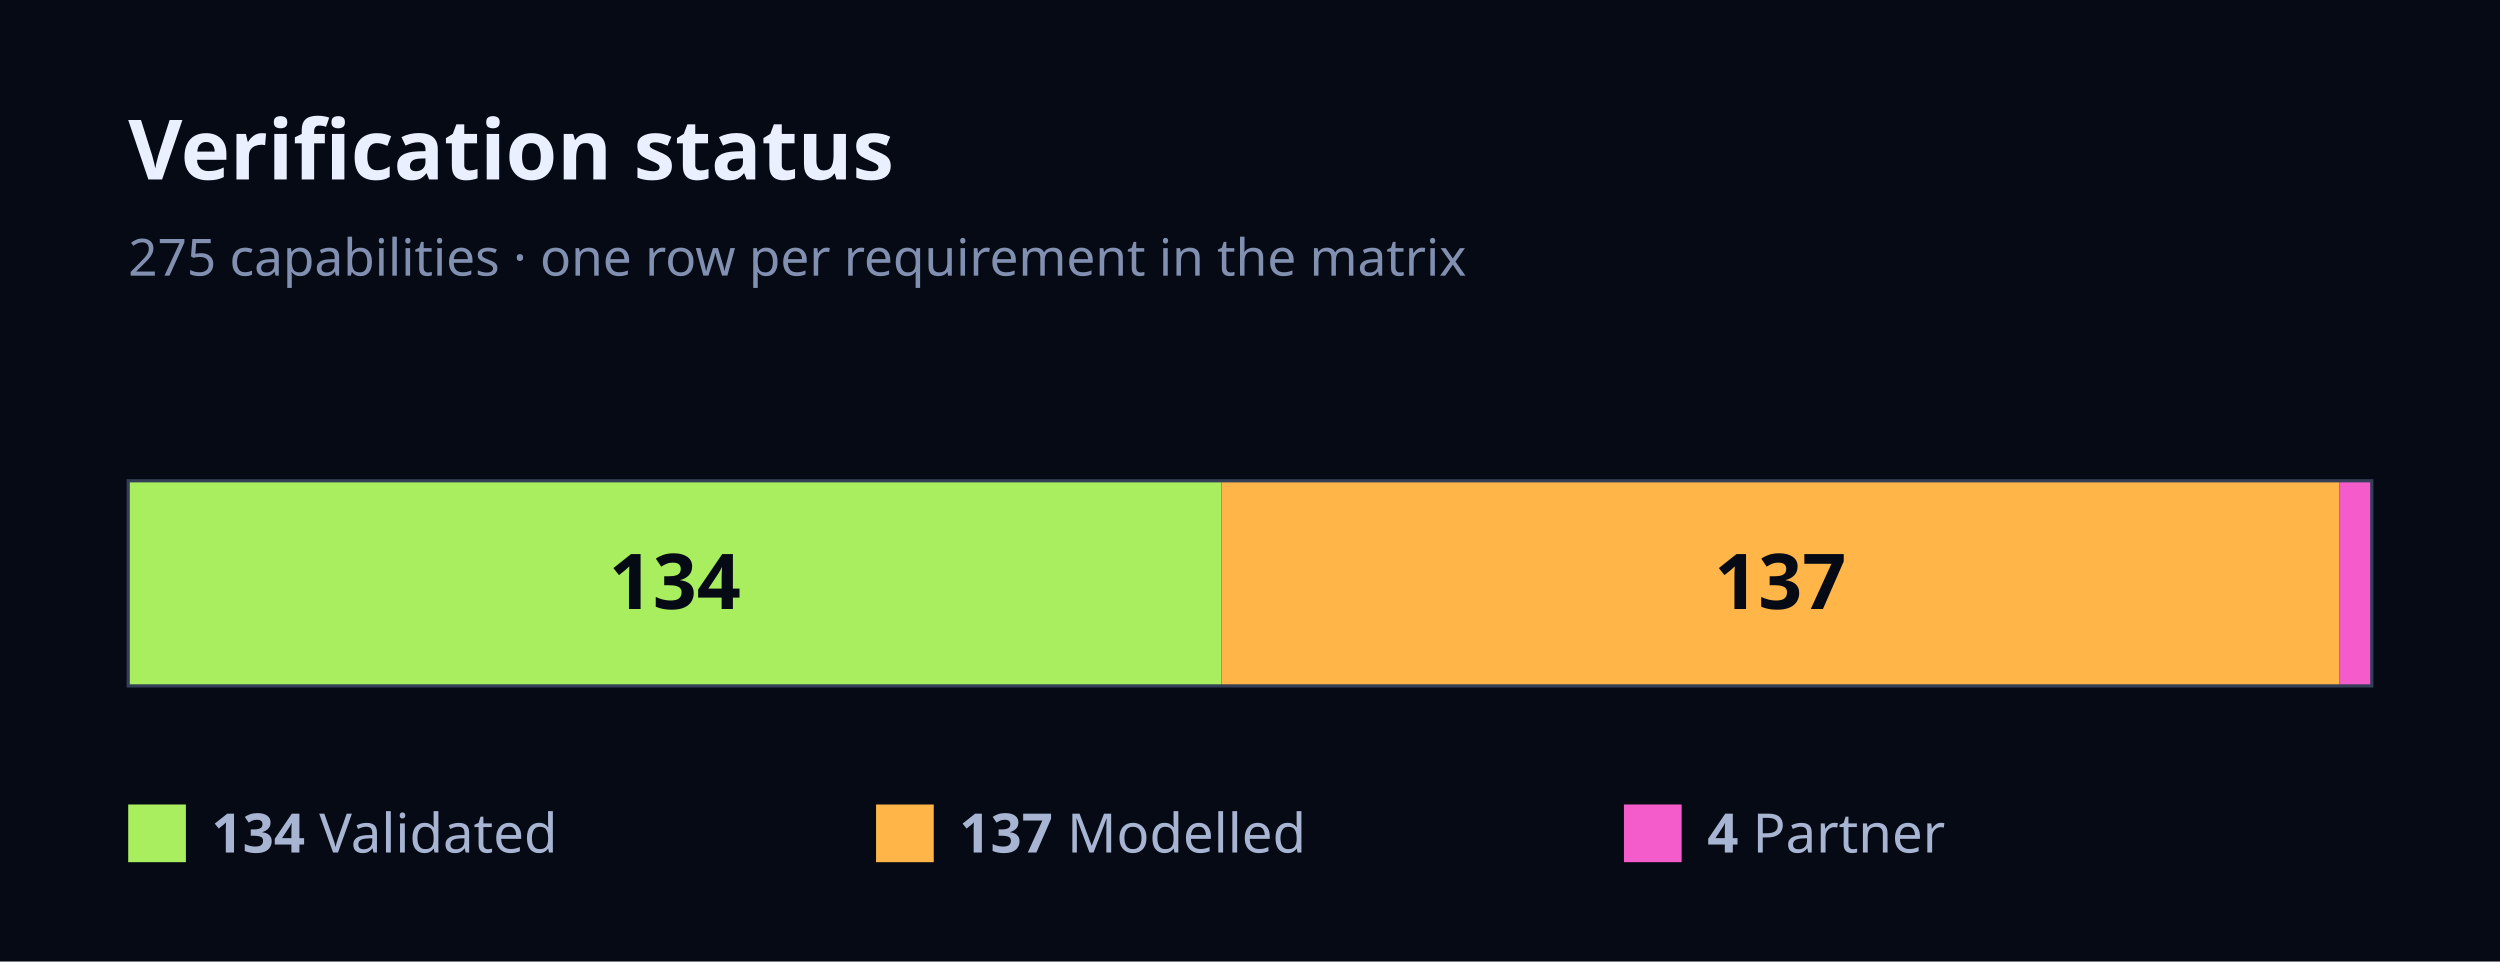
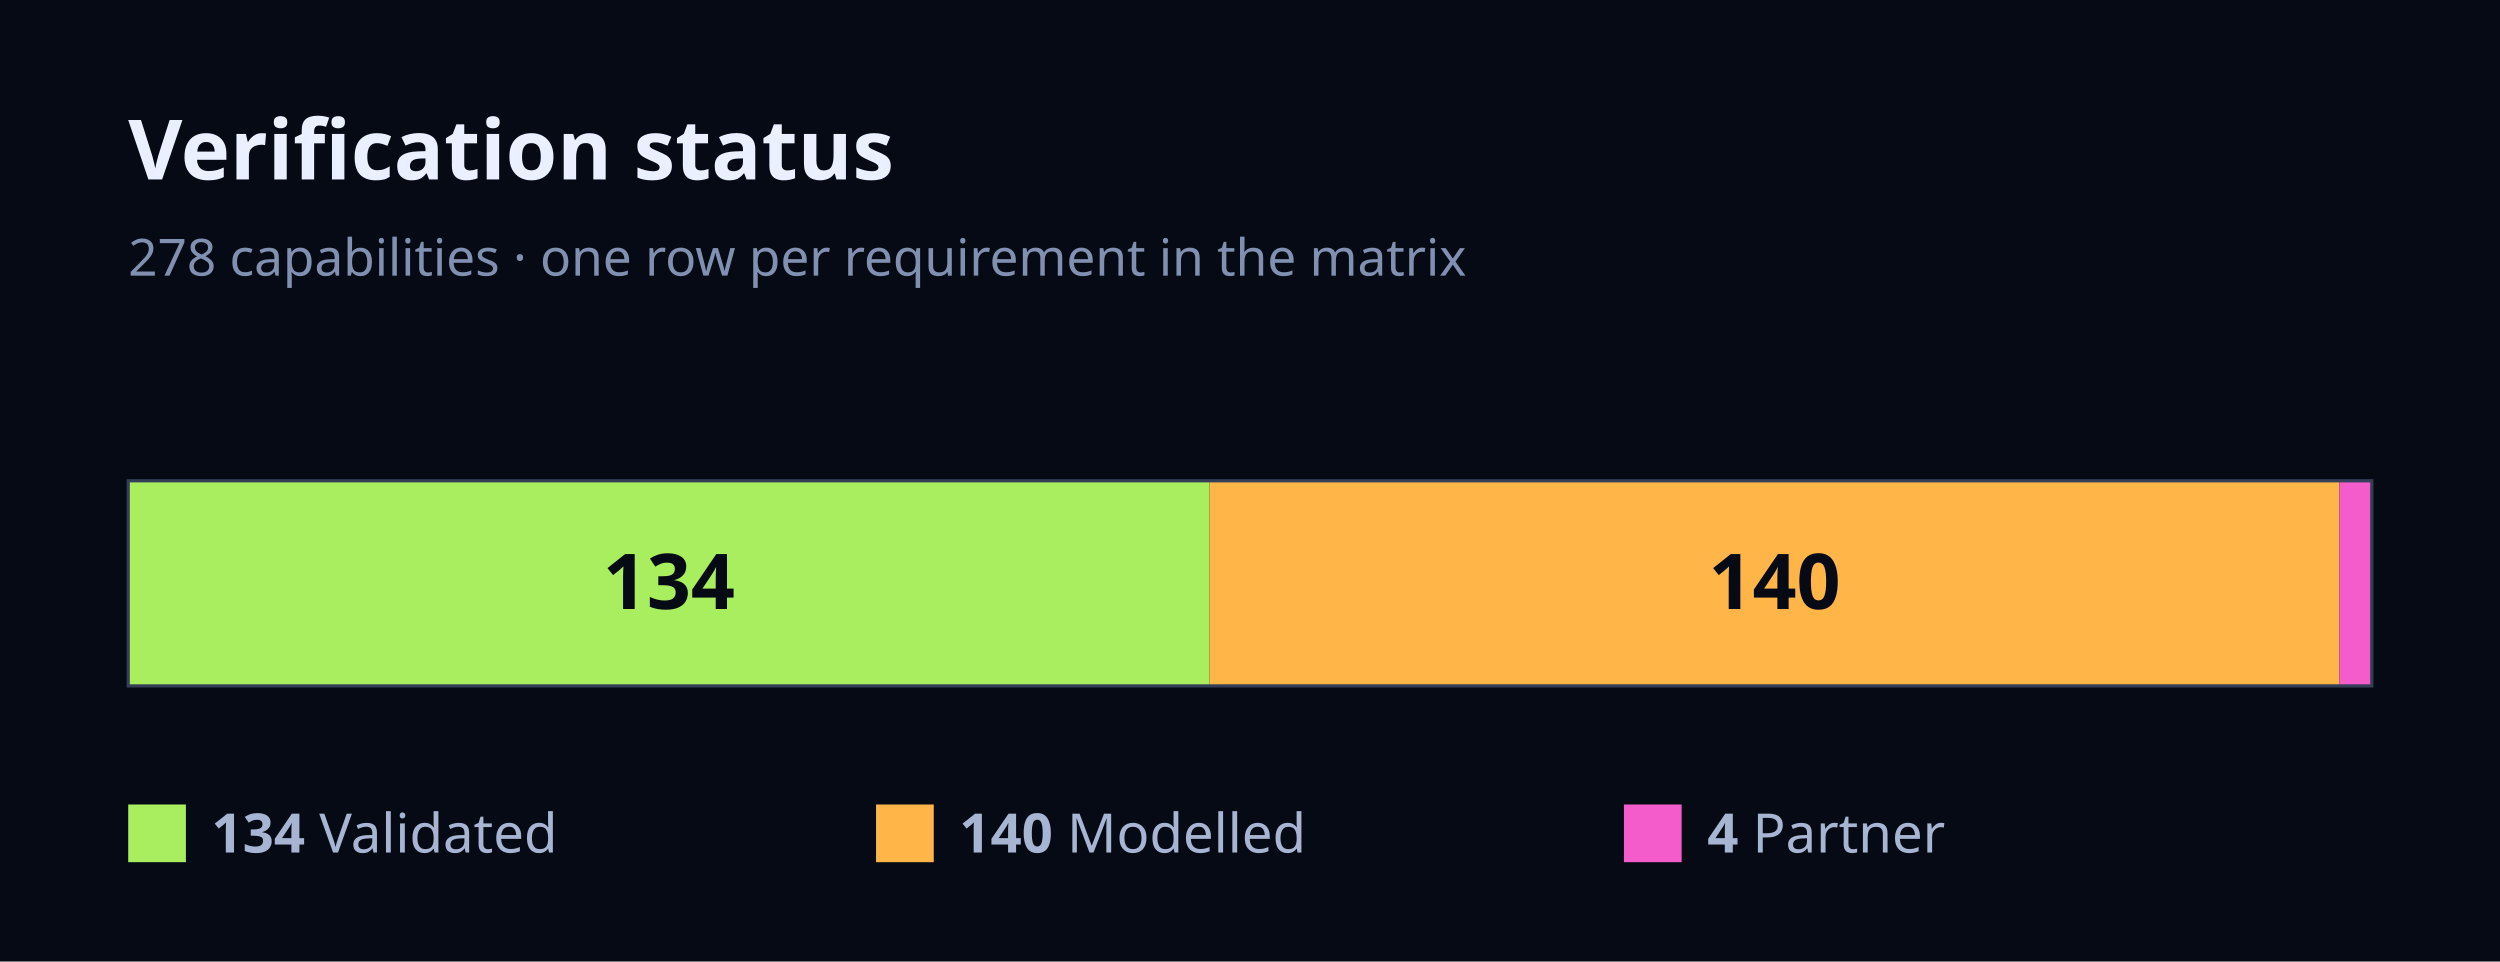
<svg xmlns="http://www.w3.org/2000/svg" width="780" height="300" viewBox="0 0 780 300" font-family="Geist, ui-sans-serif, system-ui, sans-serif">
  <rect x="0" y="0" width="780" height="300" fill="#060A14" />
  <text x="40" y="56" font-size="26" font-weight="700" fill="#EAF0FF">Verification status</text>
-   <text x="40" y="86" font-size="16" fill="#8190B0">275 capabilities · one row per requirement in the matrix</text>
-   <rect x="40" y="150" width="341.09" height="64" fill="#A8EE5E" />
-   <text x="210.55" y="190" font-size="24" font-weight="700" fill="#060A14" text-anchor="middle">134</text>
-   <rect x="381.09" y="150" width="348.73" height="64" fill="#FFB547" />
-   <text x="555.45" y="190" font-size="24" font-weight="700" fill="#060A14" text-anchor="middle">137</text>
-   <rect x="729.82" y="150" width="10.18" height="64" fill="#F45CCB" />
+   <text x="40" y="86" font-size="16" fill="#8190B0">278 capabilities · one row per requirement in the matrix</text>
+   <rect x="40" y="150" width="337.41" height="64" fill="#A8EE5E" />
+   <text x="208.71" y="190" font-size="24" font-weight="700" fill="#060A14" text-anchor="middle">134</text>
+   <rect x="377.41" y="150" width="352.52" height="64" fill="#FFB547" />
+   <text x="553.67" y="190" font-size="24" font-weight="700" fill="#060A14" text-anchor="middle">140</text>
+   <rect x="729.93" y="150" width="10.07" height="64" fill="#F45CCB" />
  <rect x="40" y="150" width="700" height="64" fill="none" stroke="#343F57" stroke-width="1" />
  <rect x="40" y="251" width="18" height="18" fill="#A8EE5E" />
  <text x="66" y="266" font-size="17" fill="#A7B4D2">
    <tspan font-weight="700">134</tspan> Validated</text>
  <rect x="273.33" y="251" width="18" height="18" fill="#FFB547" />
  <text x="299.33" y="266" font-size="17" fill="#A7B4D2">
-     <tspan font-weight="700">137</tspan> Modelled</text>
+     <tspan font-weight="700">140</tspan> Modelled</text>
  <rect x="506.67" y="251" width="18" height="18" fill="#F45CCB" />
  <text x="532.67" y="266" font-size="17" fill="#A7B4D2">
    <tspan font-weight="700">4</tspan> Partner</text>
</svg>
